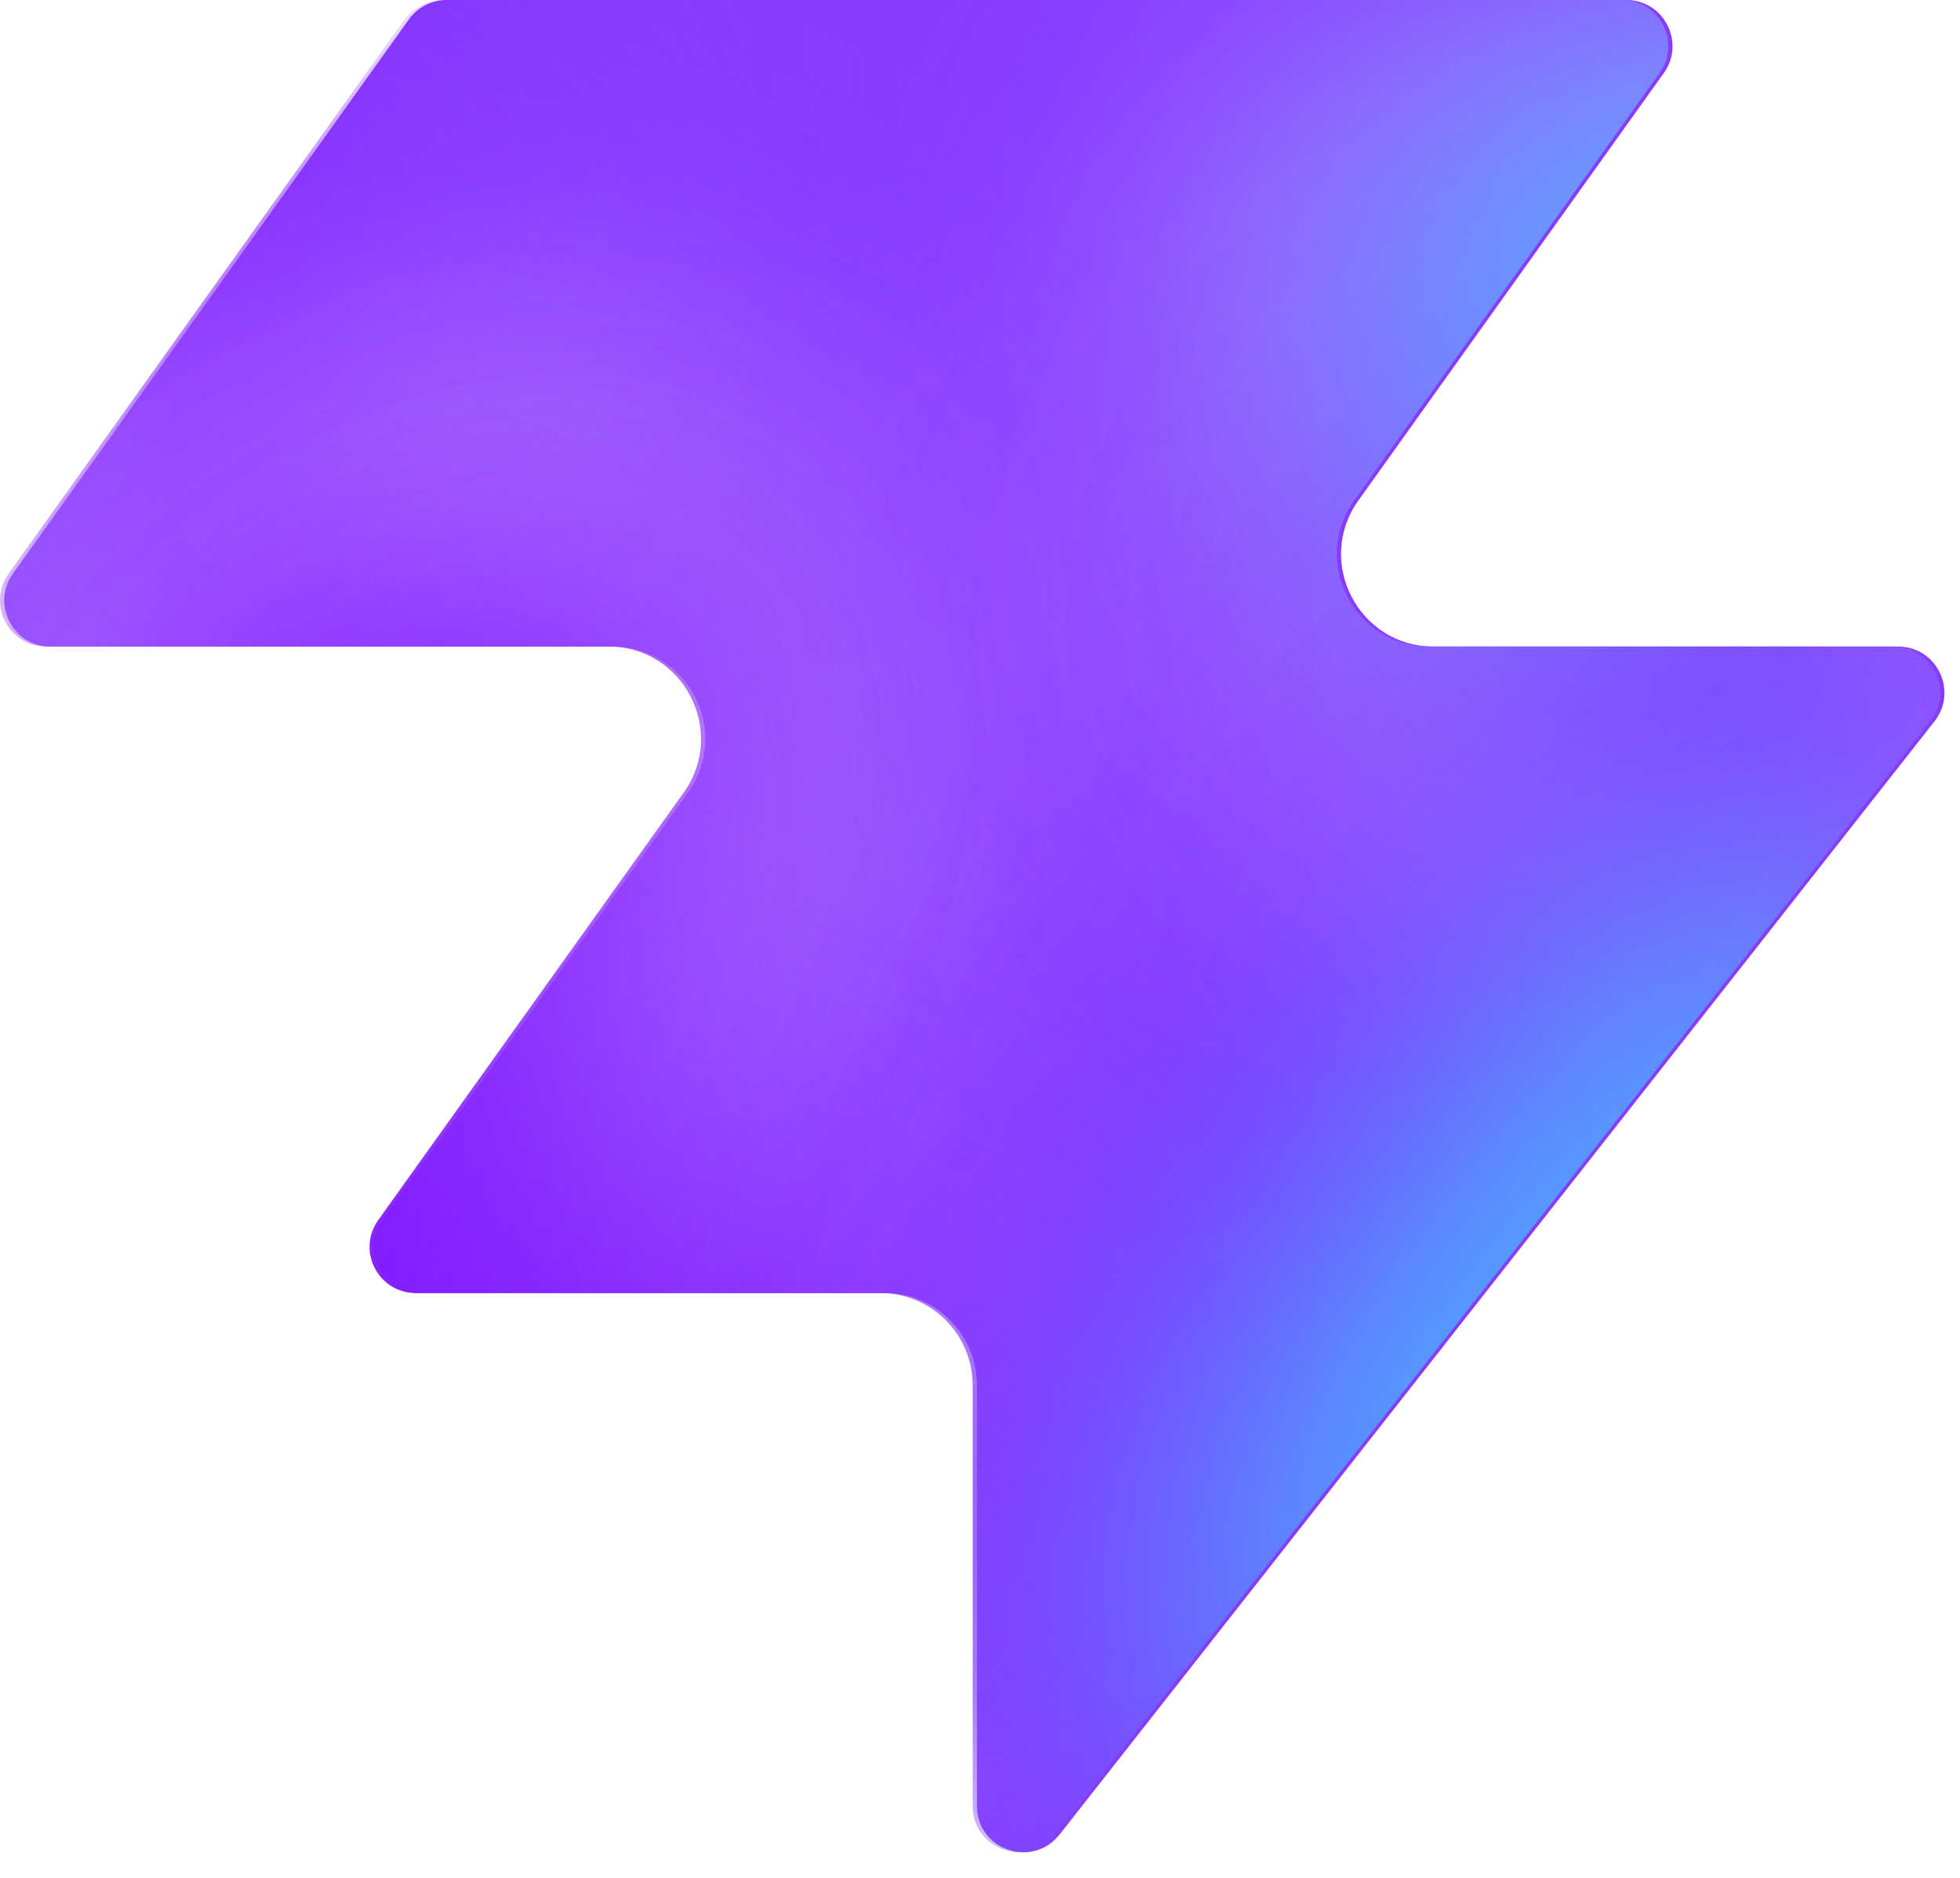
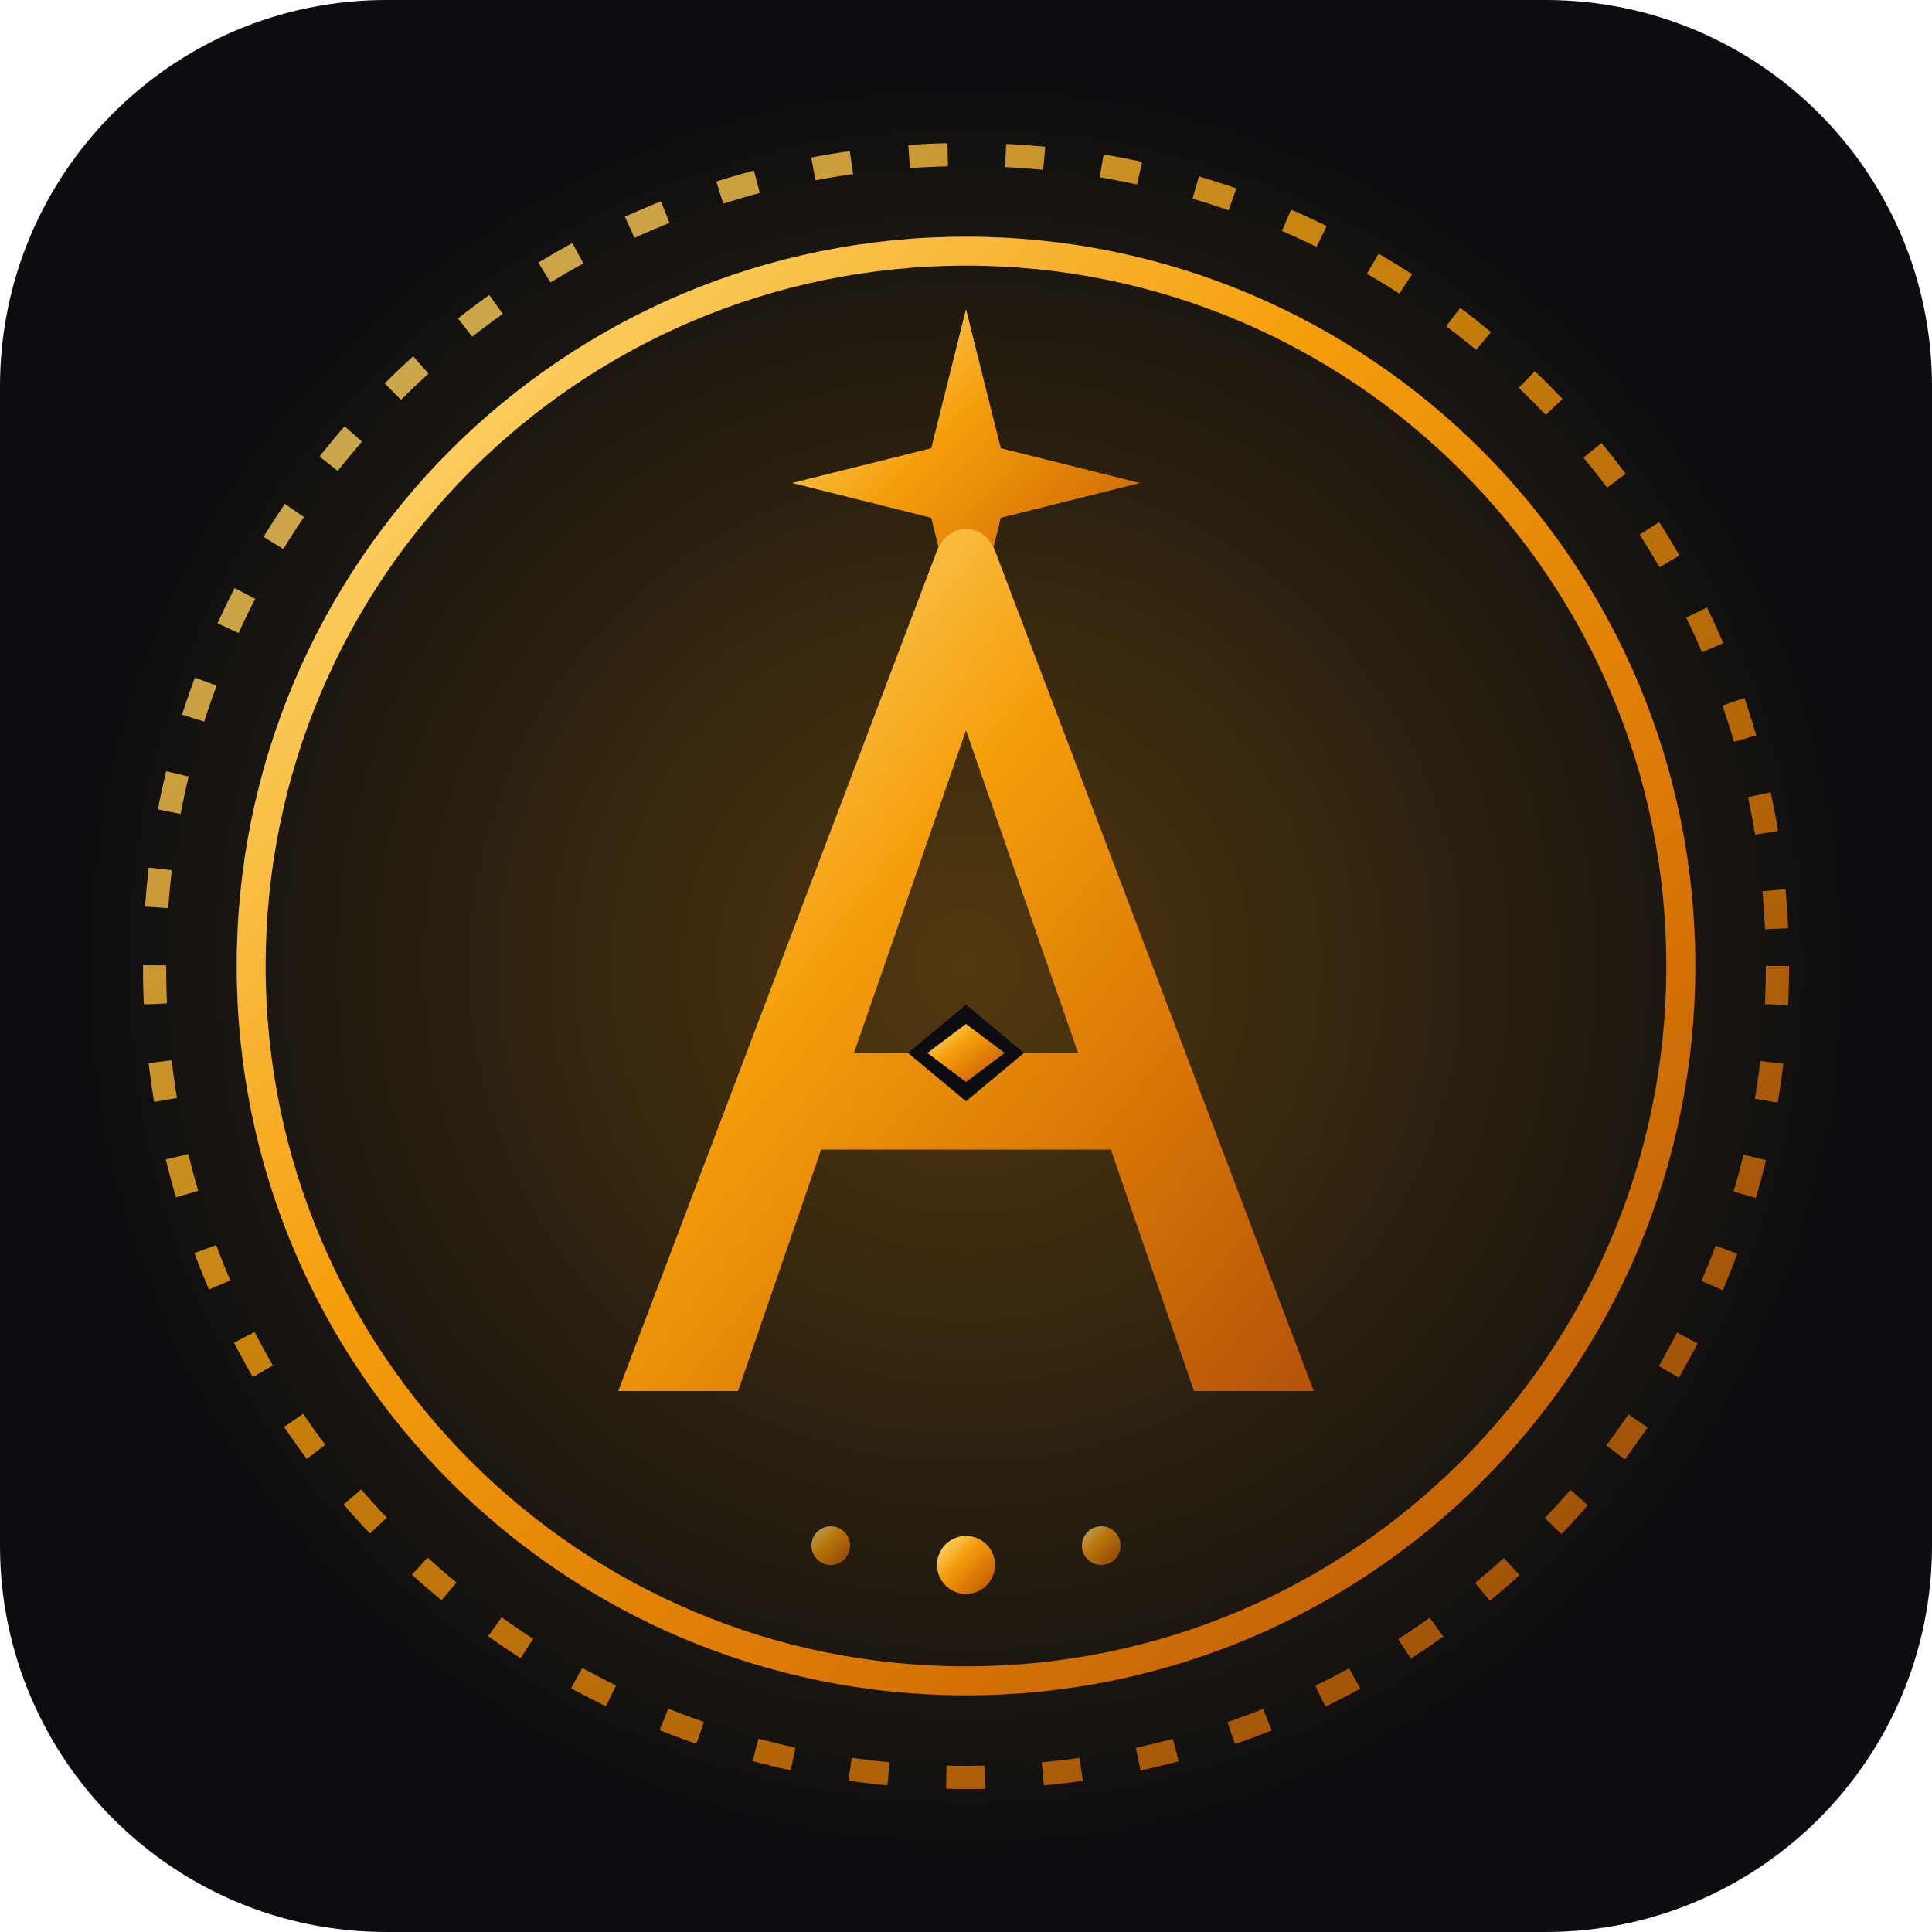
- <svg xmlns="http://www.w3.org/2000/svg" width="48" height="46" fill="none" viewBox="0 0 48 46">
-   <path fill="#863bff" d="M25.946 44.938c-.664.845-2.021.375-2.021-.698V33.937a2.26 2.26 0 0 0-2.262-2.262H10.287c-.92 0-1.456-1.04-.92-1.788l7.48-10.471c1.07-1.497 0-3.578-1.842-3.578H1.237c-.92 0-1.456-1.04-.92-1.788L10.013.474c.214-.297.556-.474.92-.474h28.894c.92 0 1.456 1.04.92 1.788l-7.48 10.471c-1.07 1.498 0 3.579 1.842 3.579h11.377c.943 0 1.473 1.088.89 1.83L25.947 44.94z" style="fill:#863bff;fill:color(display-p3 .525 .23 1);fill-opacity:1" />
-   <mask id="a" width="48" height="46" x="0" y="0" maskUnits="userSpaceOnUse" style="mask-type:alpha">
-     <path fill="#000" d="M25.842 44.938c-.664.844-2.021.375-2.021-.698V33.937a2.26 2.26 0 0 0-2.262-2.262H10.183c-.92 0-1.456-1.04-.92-1.788l7.48-10.471c1.07-1.498 0-3.579-1.842-3.579H1.133c-.92 0-1.456-1.04-.92-1.787L9.91.473c.214-.297.556-.474.92-.474h28.894c.92 0 1.456 1.04.92 1.788l-7.48 10.471c-1.07 1.498 0 3.578 1.842 3.578h11.377c.943 0 1.473 1.088.89 1.832L25.843 44.94z" style="fill:#000;fill-opacity:1" />
-   </mask>
-   <g mask="url(#a)">
-     <g filter="url(#b)">
-       <ellipse cx="5.508" cy="14.704" fill="#ede6ff" rx="5.508" ry="14.704" style="fill:#ede6ff;fill:color(display-p3 .927 .903 1);fill-opacity:1" transform="matrix(.00324 1 1 -.00324 -4.47 31.516)" />
-     </g>
-     <g filter="url(#c)">
-       <ellipse cx="10.399" cy="29.851" fill="#ede6ff" rx="10.399" ry="29.851" style="fill:#ede6ff;fill:color(display-p3 .927 .903 1);fill-opacity:1" transform="matrix(.00324 1 1 -.00324 -39.328 7.883)" />
-     </g>
-     <g filter="url(#d)">
-       <ellipse cx="5.508" cy="30.487" fill="#7e14ff" rx="5.508" ry="30.487" style="fill:#7e14ff;fill:color(display-p3 .492 .077 1);fill-opacity:1" transform="rotate(89.814 -25.913 -14.639)scale(1 -1)" />
-     </g>
-     <g filter="url(#e)">
-       <ellipse cx="5.508" cy="30.599" fill="#7e14ff" rx="5.508" ry="30.599" style="fill:#7e14ff;fill:color(display-p3 .492 .077 1);fill-opacity:1" transform="rotate(89.814 -32.644 -3.334)scale(1 -1)" />
-     </g>
-     <g filter="url(#f)">
-       <ellipse cx="5.508" cy="30.599" fill="#7e14ff" rx="5.508" ry="30.599" style="fill:#7e14ff;fill:color(display-p3 .492 .077 1);fill-opacity:1" transform="matrix(.00324 1 1 -.00324 -34.34 30.47)" />
-     </g>
-     <g filter="url(#g)">
-       <ellipse cx="14.072" cy="22.078" fill="#ede6ff" rx="14.072" ry="22.078" style="fill:#ede6ff;fill:color(display-p3 .927 .903 1);fill-opacity:1" transform="rotate(93.35 24.506 48.493)scale(-1 1)" />
-     </g>
-     <g filter="url(#h)">
-       <ellipse cx="3.47" cy="21.501" fill="#7e14ff" rx="3.47" ry="21.501" style="fill:#7e14ff;fill:color(display-p3 .492 .077 1);fill-opacity:1" transform="rotate(89.009 28.708 47.59)scale(-1 1)" />
-     </g>
-     <g filter="url(#i)">
-       <ellipse cx="3.47" cy="21.501" fill="#7e14ff" rx="3.47" ry="21.501" style="fill:#7e14ff;fill:color(display-p3 .492 .077 1);fill-opacity:1" transform="rotate(89.009 28.708 47.59)scale(-1 1)" />
-     </g>
-     <g filter="url(#j)">
-       <ellipse cx=".387" cy="8.972" fill="#7e14ff" rx="4.407" ry="29.108" style="fill:#7e14ff;fill:color(display-p3 .492 .077 1);fill-opacity:1" transform="rotate(39.51 .387 8.972)" />
-     </g>
-     <g filter="url(#k)">
-       <ellipse cx="47.523" cy="-6.092" fill="#7e14ff" rx="4.407" ry="29.108" style="fill:#7e14ff;fill:color(display-p3 .492 .077 1);fill-opacity:1" transform="rotate(37.892 47.523 -6.092)" />
-     </g>
-     <g filter="url(#l)">
-       <ellipse cx="41.412" cy="6.333" fill="#47bfff" rx="5.971" ry="9.665" style="fill:#47bfff;fill:color(display-p3 .28 .748 1);fill-opacity:1" transform="rotate(37.892 41.412 6.333)" />
-     </g>
-     <g filter="url(#m)">
-       <ellipse cx="-1.879" cy="38.332" fill="#7e14ff" rx="4.407" ry="29.108" style="fill:#7e14ff;fill:color(display-p3 .492 .077 1);fill-opacity:1" transform="rotate(37.892 -1.88 38.332)" />
-     </g>
-     <g filter="url(#n)">
-       <ellipse cx="-1.879" cy="38.332" fill="#7e14ff" rx="4.407" ry="29.108" style="fill:#7e14ff;fill:color(display-p3 .492 .077 1);fill-opacity:1" transform="rotate(37.892 -1.88 38.332)" />
-     </g>
-     <g filter="url(#o)">
-       <ellipse cx="35.651" cy="29.907" fill="#7e14ff" rx="4.407" ry="29.108" style="fill:#7e14ff;fill:color(display-p3 .492 .077 1);fill-opacity:1" transform="rotate(37.892 35.651 29.907)" />
-     </g>
-     <g filter="url(#p)">
-       <ellipse cx="38.418" cy="32.4" fill="#47bfff" rx="5.971" ry="15.297" style="fill:#47bfff;fill:color(display-p3 .28 .748 1);fill-opacity:1" transform="rotate(37.892 38.418 32.4)" />
-     </g>
-   </g>
+ <svg xmlns="http://www.w3.org/2000/svg" viewBox="0 0 100 100" fill="none">
  <defs>
-     <filter id="b" width="60.045" height="41.654" x="-19.77" y="16.149" color-interpolation-filters="sRGB" filterUnits="userSpaceOnUse">
-       <feFlood flood-opacity="0" result="BackgroundImageFix" />
-       <feBlend in="SourceGraphic" in2="BackgroundImageFix" result="shape" />
-       <feGaussianBlur result="effect1_foregroundBlur_2002_17158" stdDeviation="7.659" />
-     </filter>
-     <filter id="c" width="90.34" height="51.437" x="-54.613" y="-7.533" color-interpolation-filters="sRGB" filterUnits="userSpaceOnUse">
-       <feFlood flood-opacity="0" result="BackgroundImageFix" />
-       <feBlend in="SourceGraphic" in2="BackgroundImageFix" result="shape" />
-       <feGaussianBlur result="effect1_foregroundBlur_2002_17158" stdDeviation="7.659" />
-     </filter>
-     <filter id="d" width="79.355" height="29.4" x="-49.64" y="2.03" color-interpolation-filters="sRGB" filterUnits="userSpaceOnUse">
-       <feFlood flood-opacity="0" result="BackgroundImageFix" />
-       <feBlend in="SourceGraphic" in2="BackgroundImageFix" result="shape" />
-       <feGaussianBlur result="effect1_foregroundBlur_2002_17158" stdDeviation="4.596" />
-     </filter>
-     <filter id="e" width="79.579" height="29.4" x="-45.045" y="20.029" color-interpolation-filters="sRGB" filterUnits="userSpaceOnUse">
-       <feFlood flood-opacity="0" result="BackgroundImageFix" />
-       <feBlend in="SourceGraphic" in2="BackgroundImageFix" result="shape" />
-       <feGaussianBlur result="effect1_foregroundBlur_2002_17158" stdDeviation="4.596" />
-     </filter>
-     <filter id="f" width="79.579" height="29.4" x="-43.513" y="21.178" color-interpolation-filters="sRGB" filterUnits="userSpaceOnUse">
-       <feFlood flood-opacity="0" result="BackgroundImageFix" />
-       <feBlend in="SourceGraphic" in2="BackgroundImageFix" result="shape" />
-       <feGaussianBlur result="effect1_foregroundBlur_2002_17158" stdDeviation="4.596" />
-     </filter>
-     <filter id="g" width="74.749" height="58.852" x="15.756" y="-17.901" color-interpolation-filters="sRGB" filterUnits="userSpaceOnUse">
-       <feFlood flood-opacity="0" result="BackgroundImageFix" />
-       <feBlend in="SourceGraphic" in2="BackgroundImageFix" result="shape" />
-       <feGaussianBlur result="effect1_foregroundBlur_2002_17158" stdDeviation="7.659" />
-     </filter>
-     <filter id="h" width="61.377" height="25.362" x="23.548" y="2.284" color-interpolation-filters="sRGB" filterUnits="userSpaceOnUse">
-       <feFlood flood-opacity="0" result="BackgroundImageFix" />
-       <feBlend in="SourceGraphic" in2="BackgroundImageFix" result="shape" />
-       <feGaussianBlur result="effect1_foregroundBlur_2002_17158" stdDeviation="4.596" />
-     </filter>
-     <filter id="i" width="61.377" height="25.362" x="23.548" y="2.284" color-interpolation-filters="sRGB" filterUnits="userSpaceOnUse">
-       <feFlood flood-opacity="0" result="BackgroundImageFix" />
-       <feBlend in="SourceGraphic" in2="BackgroundImageFix" result="shape" />
-       <feGaussianBlur result="effect1_foregroundBlur_2002_17158" stdDeviation="4.596" />
-     </filter>
-     <filter id="j" width="56.045" height="63.649" x="-27.636" y="-22.853" color-interpolation-filters="sRGB" filterUnits="userSpaceOnUse">
-       <feFlood flood-opacity="0" result="BackgroundImageFix" />
-       <feBlend in="SourceGraphic" in2="BackgroundImageFix" result="shape" />
-       <feGaussianBlur result="effect1_foregroundBlur_2002_17158" stdDeviation="4.596" />
-     </filter>
-     <filter id="k" width="54.814" height="64.646" x="20.116" y="-38.415" color-interpolation-filters="sRGB" filterUnits="userSpaceOnUse">
-       <feFlood flood-opacity="0" result="BackgroundImageFix" />
-       <feBlend in="SourceGraphic" in2="BackgroundImageFix" result="shape" />
-       <feGaussianBlur result="effect1_foregroundBlur_2002_17158" stdDeviation="4.596" />
-     </filter>
-     <filter id="l" width="33.541" height="35.313" x="24.641" y="-11.323" color-interpolation-filters="sRGB" filterUnits="userSpaceOnUse">
-       <feFlood flood-opacity="0" result="BackgroundImageFix" />
-       <feBlend in="SourceGraphic" in2="BackgroundImageFix" result="shape" />
-       <feGaussianBlur result="effect1_foregroundBlur_2002_17158" stdDeviation="4.596" />
-     </filter>
-     <filter id="m" width="54.814" height="64.646" x="-29.286" y="6.009" color-interpolation-filters="sRGB" filterUnits="userSpaceOnUse">
-       <feFlood flood-opacity="0" result="BackgroundImageFix" />
-       <feBlend in="SourceGraphic" in2="BackgroundImageFix" result="shape" />
-       <feGaussianBlur result="effect1_foregroundBlur_2002_17158" stdDeviation="4.596" />
-     </filter>
-     <filter id="n" width="54.814" height="64.646" x="-29.286" y="6.009" color-interpolation-filters="sRGB" filterUnits="userSpaceOnUse">
-       <feFlood flood-opacity="0" result="BackgroundImageFix" />
-       <feBlend in="SourceGraphic" in2="BackgroundImageFix" result="shape" />
-       <feGaussianBlur result="effect1_foregroundBlur_2002_17158" stdDeviation="4.596" />
-     </filter>
-     <filter id="o" width="54.814" height="64.646" x="8.244" y="-2.416" color-interpolation-filters="sRGB" filterUnits="userSpaceOnUse">
-       <feFlood flood-opacity="0" result="BackgroundImageFix" />
-       <feBlend in="SourceGraphic" in2="BackgroundImageFix" result="shape" />
-       <feGaussianBlur result="effect1_foregroundBlur_2002_17158" stdDeviation="4.596" />
-     </filter>
-     <filter id="p" width="39.409" height="43.623" x="18.713" y="10.588" color-interpolation-filters="sRGB" filterUnits="userSpaceOnUse">
-       <feFlood flood-opacity="0" result="BackgroundImageFix" />
-       <feBlend in="SourceGraphic" in2="BackgroundImageFix" result="shape" />
-       <feGaussianBlur result="effect1_foregroundBlur_2002_17158" stdDeviation="4.596" />
-     </filter>
+     <linearGradient id="gold" x1="0%" y1="0%" x2="100%" y2="100%">
+       <stop offset="0%" stop-color="#FDE68A" />
+       <stop offset="40%" stop-color="#F59E0B" />
+       <stop offset="70%" stop-color="#D97706" />
+       <stop offset="100%" stop-color="#B45309" />
+     </linearGradient>
+     <radialGradient id="glow" cx="50%" cy="50%" r="50%">
+       <stop offset="0%" stop-color="#F59E0B" stop-opacity="0.3" />
+       <stop offset="100%" stop-color="#F59E0B" stop-opacity="0" />
+     </radialGradient>
  </defs>
+   <rect width="100" height="100" rx="20" fill="#0c0d10" />
+   <circle cx="50" cy="50" r="46" fill="url(#glow)" />
+   <circle cx="50" cy="50" r="42" stroke="url(#gold)" stroke-width="1.2" stroke-dasharray="2 3" opacity="0.8" />
+   <circle cx="50" cy="50" r="37" stroke="url(#gold)" stroke-width="1.5" />
+   <path d="M50 16L51.8 23.2L59 25L51.8 26.8L50 34L48.2 26.8L41 25L48.2 23.2L50 16Z" fill="url(#gold)" />
+   <path d="M32 72L48.5 28.5C49.1 27 50.9 27 51.5 28.5L68 72H61.8L57.5 59.5H42.5L38.2 72H32ZM44.2 54.5H55.8L50 37.8L44.2 54.5Z" fill="url(#gold)" />
+   <polygon points="50,52 53,54.5 50,57 47,54.5" fill="#0c0d10" />
+   <polygon points="50,53 52,54.5 50,56 48,54.5" fill="url(#gold)" />
+   <circle cx="50" cy="81" r="1.5" fill="url(#gold)" />
+   <circle cx="43" cy="80" r="1" fill="url(#gold)" opacity="0.7" />
+   <circle cx="57" cy="80" r="1" fill="url(#gold)" opacity="0.7" />
</svg>
